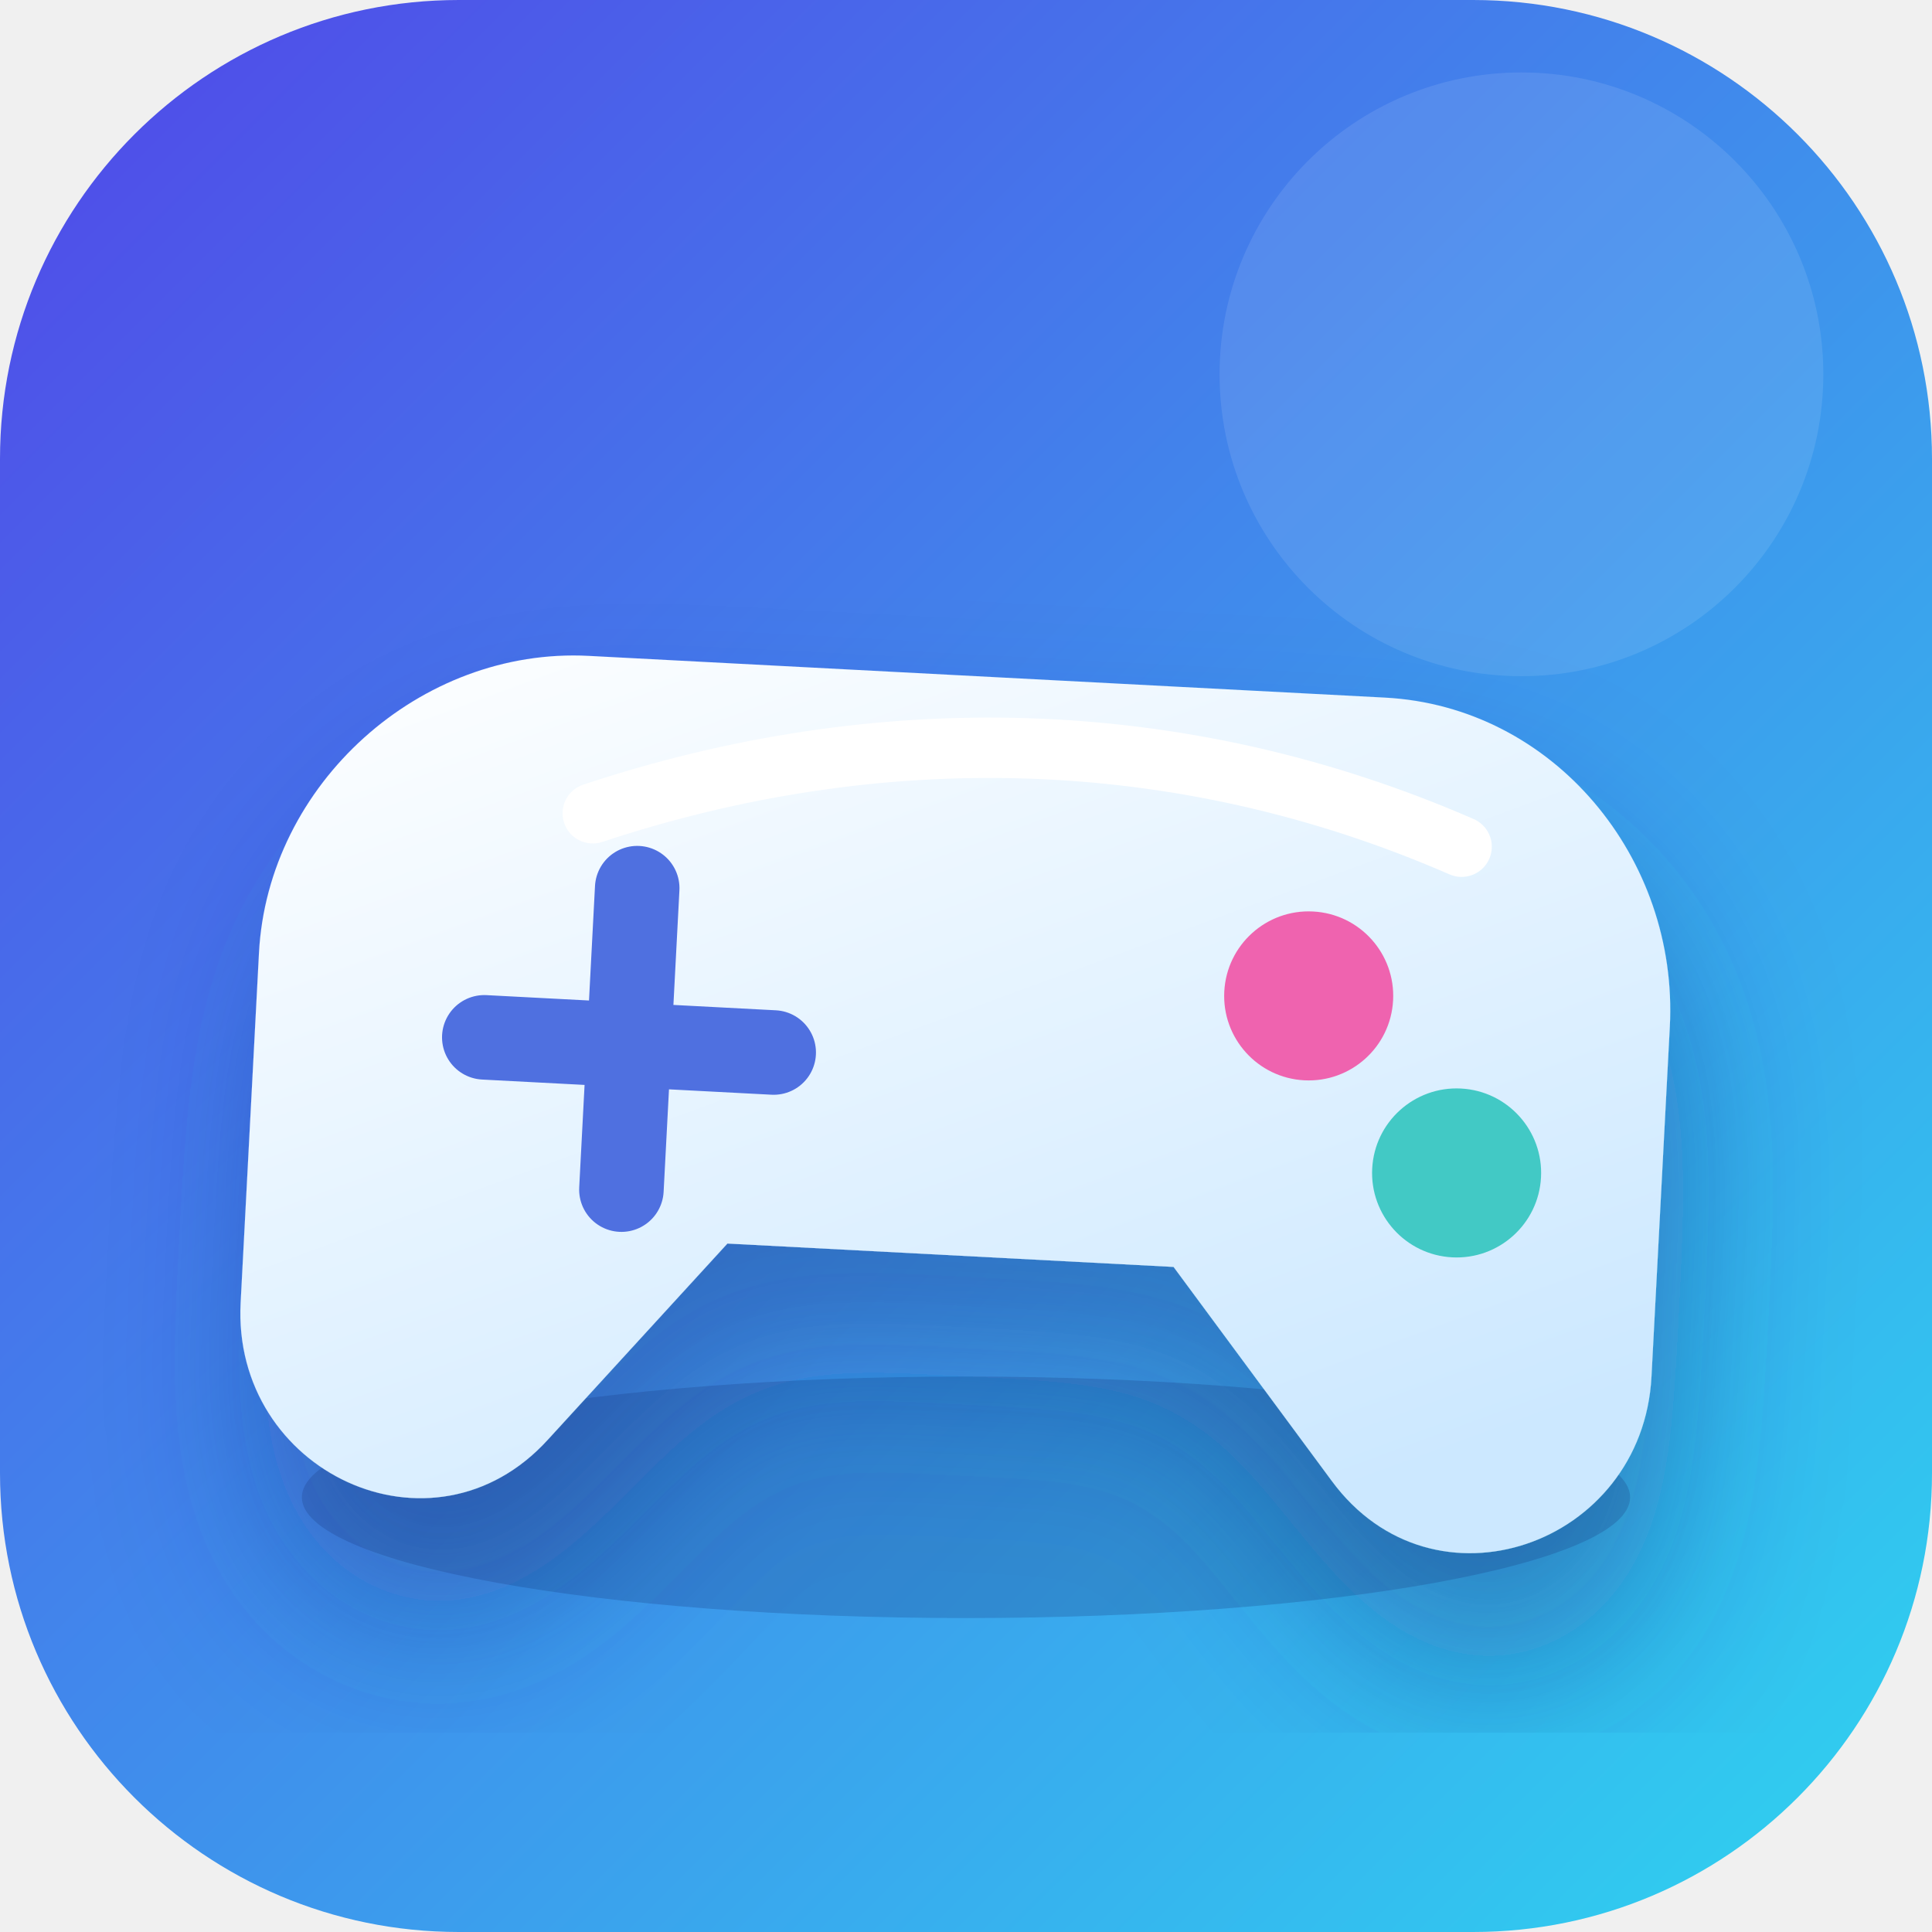
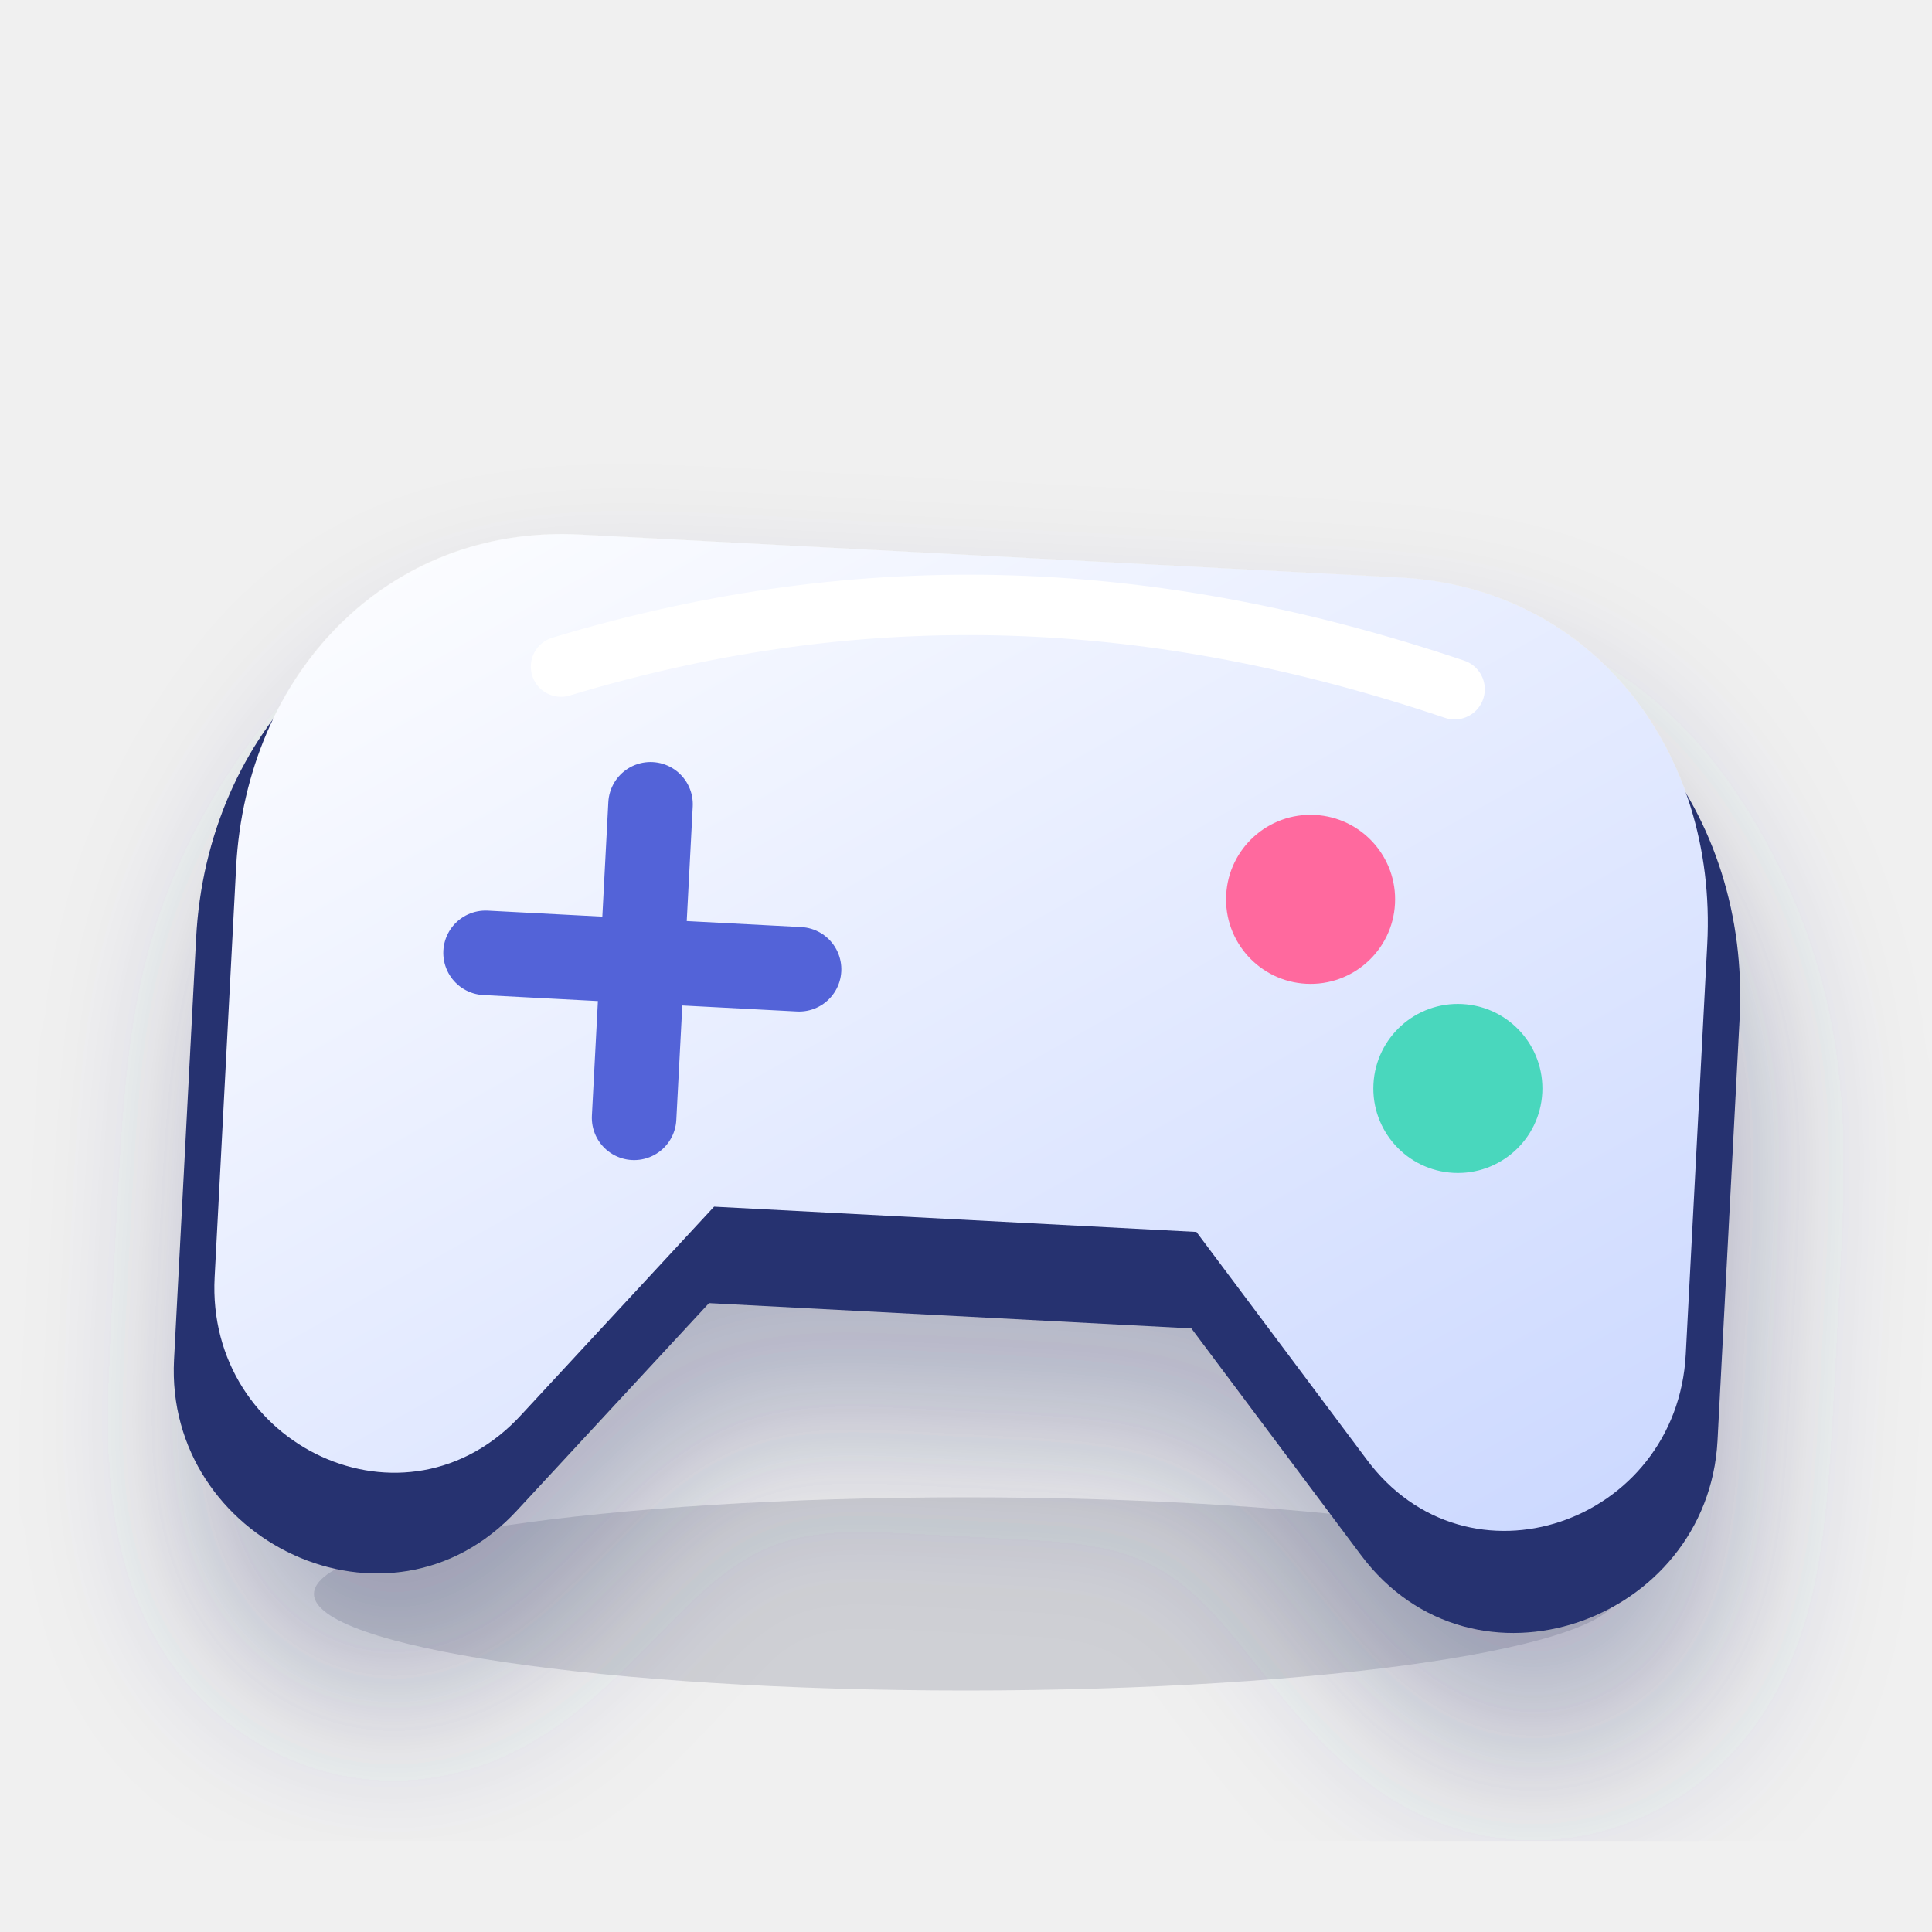
<svg xmlns="http://www.w3.org/2000/svg" viewBox="0 0 160 160">
  <defs>
-     <linearGradient id="bg" x2="1" y2="1">
-       <stop stop-color="#5146e8" />
-       <stop offset="1" stop-color="#2ed5f0" />
+     <linearGradient id="a" x2="1" y2="1">
+       <stop stop-color="#6b6cff" />
+       <stop offset=".55" stop-color="#396fdc" />
+       <stop offset="1" stop-color="#26347e" />
    </linearGradient>
-     <linearGradient id="o" x2=".7" y2="1">
+     <linearGradient id="b" y2="1">
      <stop stop-color="#fff" />
-       <stop offset="1" stop-color="#cce8ff" />
+       <stop offset="1" stop-color="#cad7ff" />
    </linearGradient>
    <filter id="s">
-       <feDropShadow dy="10" stdDeviation="7" flood-color="#173b86" flood-opacity=".4" />
+       <feDropShadow dy="10" stdDeviation="7" flood-color="#343b72" flood-opacity=".34" />
    </filter>
  </defs>
-   <rect width="160" height="160" rx="38" fill="url(#bg)" />
-   <circle cx="126" cy="31" r="25" fill="#fff" opacity=".1" />
-   <ellipse cx="80" cy="124" rx="55" ry="10" fill="#12377b" opacity=".25" />
-   <g filter="url(#s)" transform="rotate(3 80 89)">
-     <path d="M47 56h66c14 0 25 12 25 26v29c0 14-17 21-26 10l-14-17H61l-14 17c-9 11-26 4-26-10V82c0-14 12-26 26-26Z" fill="url(#o)" />
-     <path d="M48 69c23-9 48-10 72-1" fill="none" stroke="#fff" stroke-width="5" stroke-linecap="round" />
-     <path d="M52 75v25M40 88h24" stroke="#4f6fe0" stroke-width="7" stroke-linecap="round" />
-     <circle cx="108" cy="81" r="7" fill="#ef63af" />
-     <circle cx="121" cy="95" r="7" fill="#43c9c5" />
+   <ellipse cx="80" cy="132" rx="54" ry="8" fill="#4b5069" opacity=".2" />
+   <g filter="url(#s)" transform="rotate(3 80 84)">
+     <path d="M45 50h70c17 0 29 14 29 31v35c0 15-19 23-29 11l-15-18H60l-15 18c-10 12-29 4-29-11V81c0-17 12-31 29-31Z" fill="#27306f" />
+     <path d="M46 46h68c16 0 27 13 27 29v34c0 14-17 21-26 10l-15-18H60l-15 18c-9 11-26 4-26-10V75c0-16 11-29 27-29Z" fill="url(#b)" />
+     <path d="M45 57c25-9 49-9 74-2" fill="none" stroke="#fff" stroke-width="5" stroke-linecap="round" />
+     <path d="M53 68v26M40 81h26" stroke="#5364d8" stroke-width="7" stroke-linecap="round" />
+     <circle cx="108" cy="73" r="7" fill="#ff699e" />
+     <circle cx="121" cy="88" r="7" fill="#49d7bd" />
  </g>
</svg>
